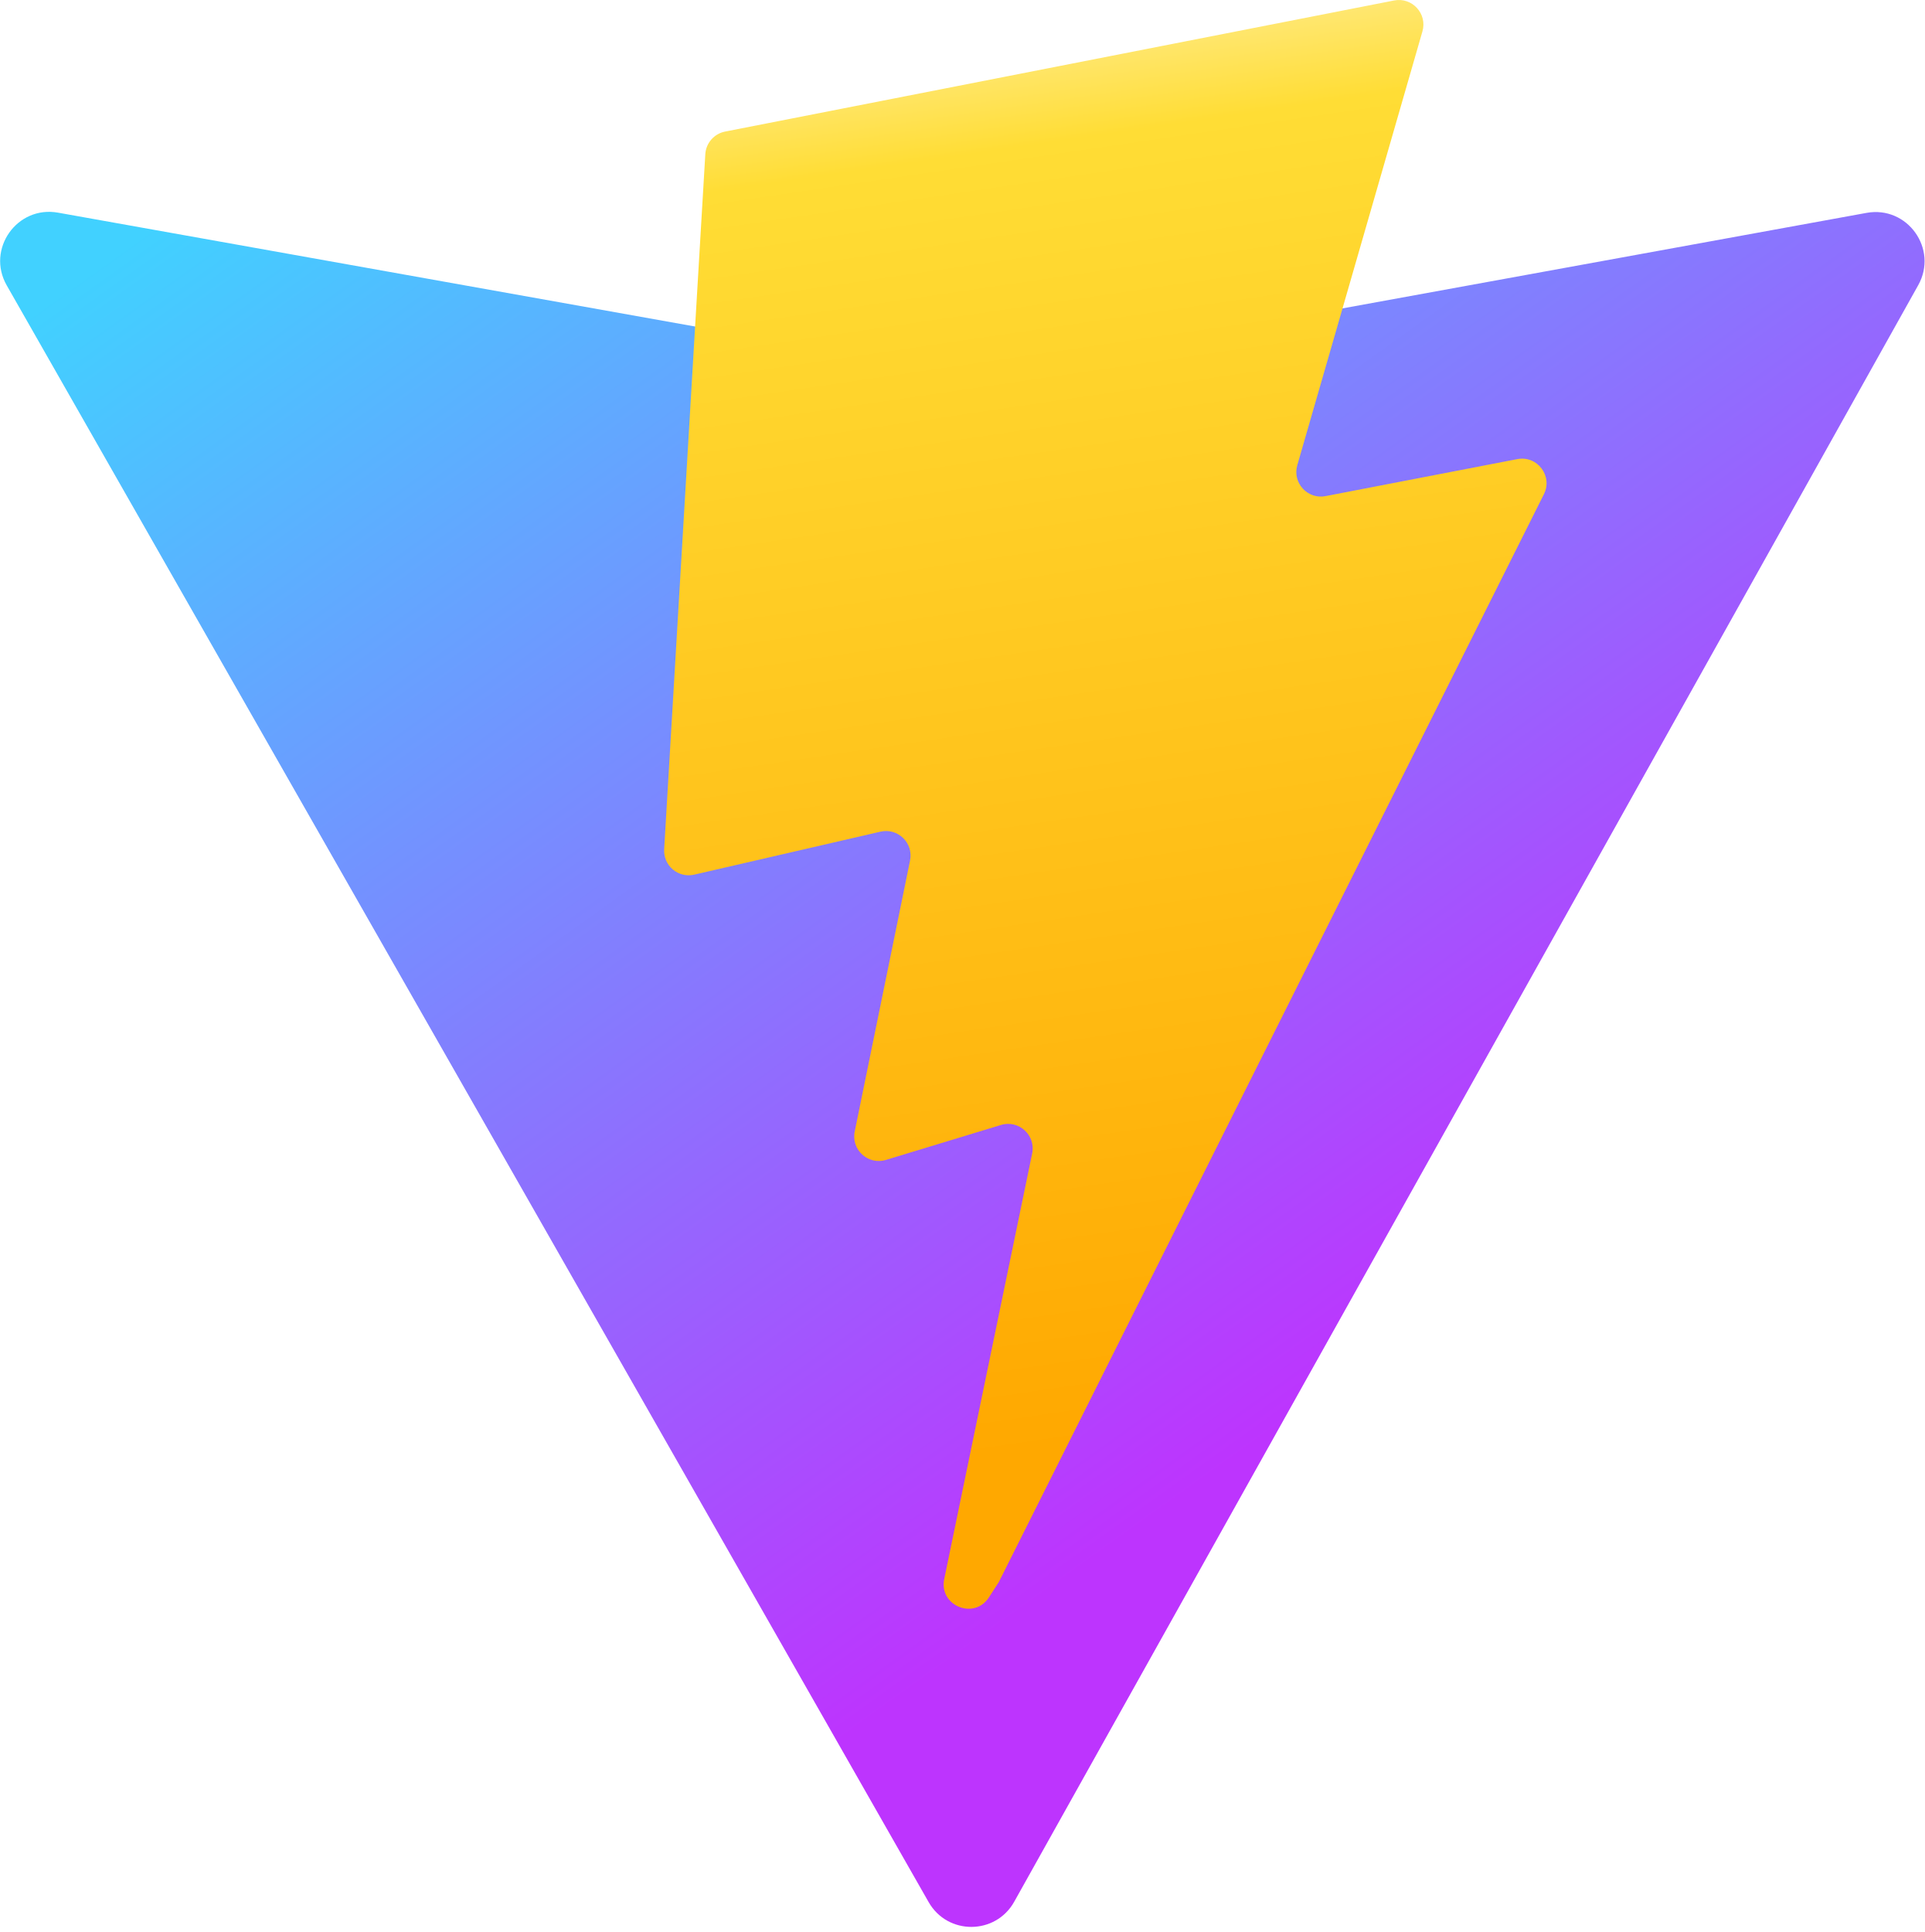
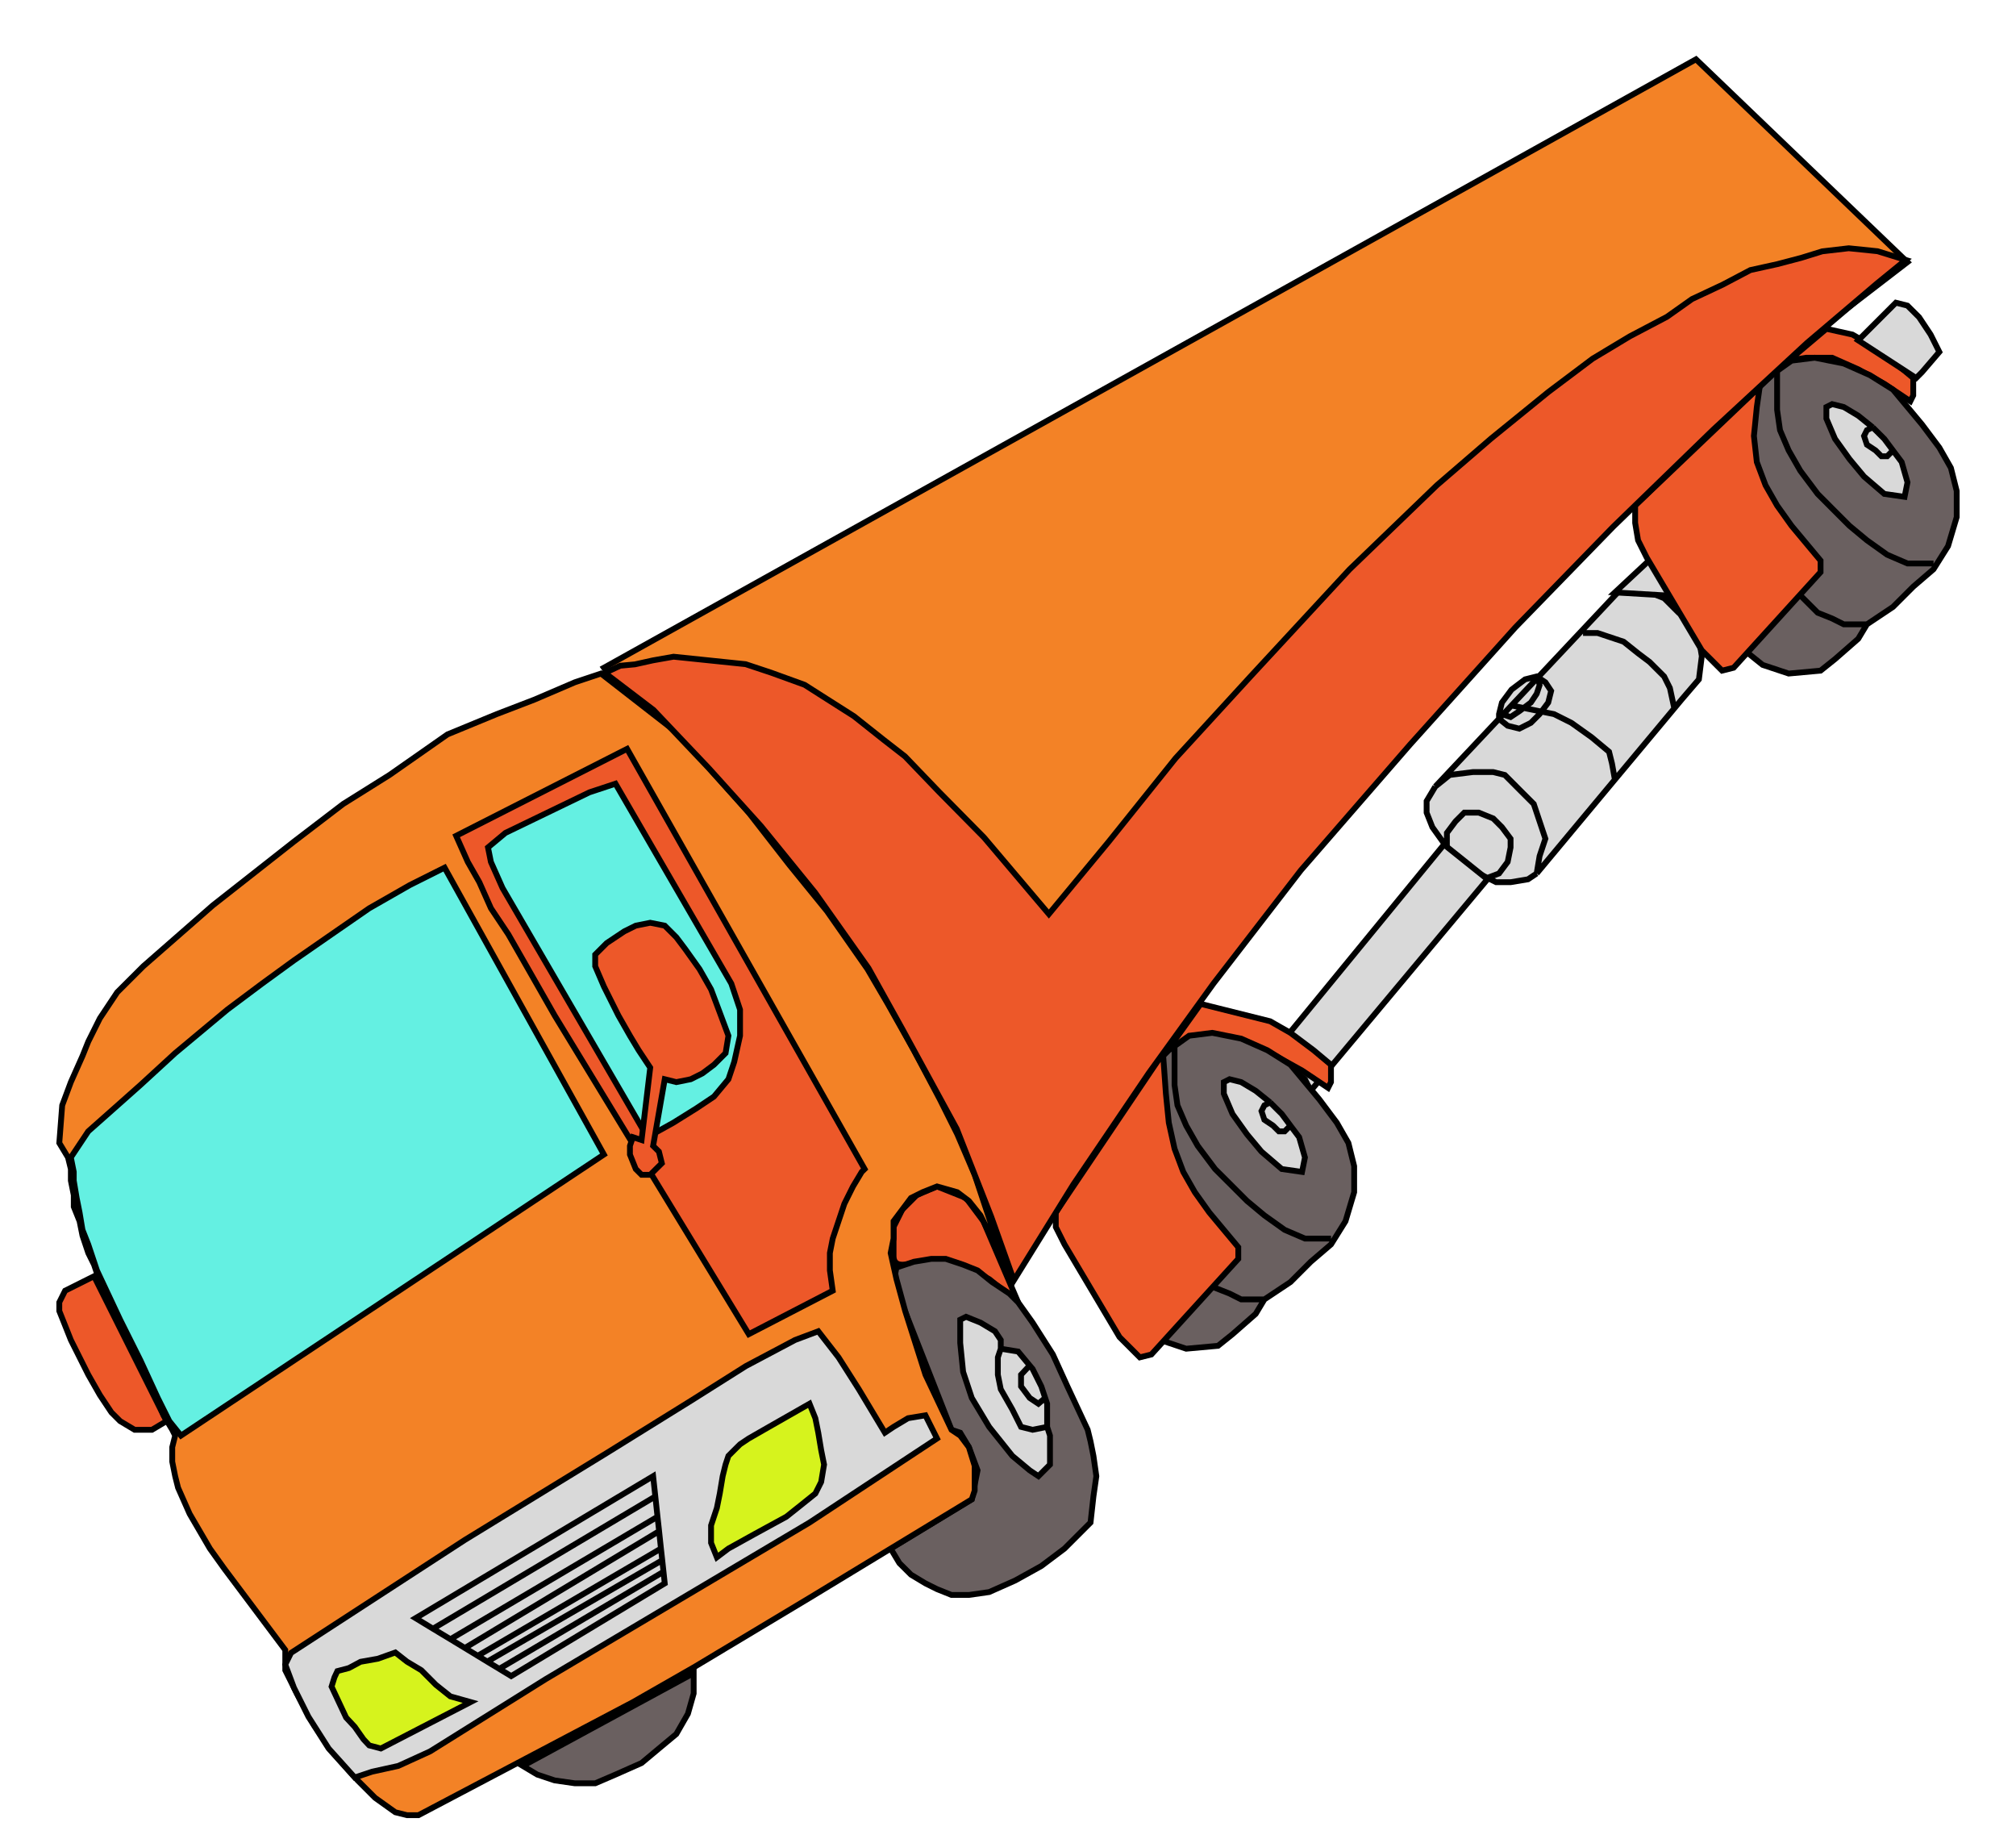
- <svg xmlns="http://www.w3.org/2000/svg" aria-hidden="true" role="img" class="iconify iconify--logos" width="31.88" height="32" preserveAspectRatio="xMidYMid meet" viewBox="0 0 256 257">
-   <defs>
-     <linearGradient id="IconifyId1813088fe1fbc01fb466" x1="-.828%" x2="57.636%" y1="7.652%" y2="78.411%">
-       <stop offset="0%" stop-color="#41D1FF" />
-       <stop offset="100%" stop-color="#BD34FE" />
-     </linearGradient>
-     <linearGradient id="IconifyId1813088fe1fbc01fb467" x1="43.376%" x2="50.316%" y1="2.242%" y2="89.03%">
-       <stop offset="0%" stop-color="#FFEA83" />
-       <stop offset="8.333%" stop-color="#FFDD35" />
-       <stop offset="100%" stop-color="#FFA800" />
-     </linearGradient>
-   </defs>
-   <path fill="url(#IconifyId1813088fe1fbc01fb466)" d="M255.153 37.938L134.897 252.976c-2.483 4.44-8.862 4.466-11.382.048L.875 37.958c-2.746-4.814 1.371-10.646 6.827-9.67l120.385 21.517a6.537 6.537 0 0 0 2.322-.004l117.867-21.483c5.438-.991 9.574 4.796 6.877 9.62Z" />
-   <path fill="url(#IconifyId1813088fe1fbc01fb467)" d="M185.432.063L96.44 17.501a3.268 3.268 0 0 0-2.634 3.014l-5.474 92.456a3.268 3.268 0 0 0 3.997 3.378l24.777-5.718c2.318-.535 4.413 1.507 3.936 3.838l-7.361 36.047c-.495 2.426 1.782 4.5 4.151 3.78l15.304-4.649c2.372-.72 4.652 1.36 4.15 3.788l-11.698 56.621c-.732 3.542 3.979 5.473 5.943 2.437l1.313-2.028l72.516-144.72c1.215-2.423-.88-5.186-3.54-4.672l-25.505 4.922c-2.396.462-4.435-1.77-3.759-4.114l16.646-57.705c.677-2.35-1.37-4.583-3.769-4.113Z" />
+ <svg xmlns="http://www.w3.org/2000/svg" width="34" height="31" viewBox="0 0 34 31" fill="none">
+   <path d="M28.603 1L10.185 11.259L14.826 17.757L32.169 4.42L28.603 1Z" fill="#F38226" stroke="black" stroke-width="0.098" />
+   <path d="M16.585 20.591L17.171 21.959L16.683 21.568L16.389 21.421L15.901 21.324H15.217C15.119 21.324 15.07 21.275 15.07 21.177V21.062V20.689L15.217 20.395L15.461 20.151L15.803 20.005L16.047 20.102L16.292 20.2L16.585 20.591Z" fill="#ED5829" stroke="black" stroke-width="0.098" />
+   <path d="M1.098 21.763L1.586 21.519L2.808 23.962L2.563 24.108H2.27L2.026 23.962L1.879 23.815L1.684 23.522L1.489 23.18L1.342 22.887L1.195 22.594L1.098 22.35L1 22.105V21.959L1.098 21.763Z" fill="#ED5829" stroke="black" stroke-width="0.098" />
+   <path d="M15.412 21.275L15.119 21.372L15.07 21.617L16.047 24.108L16.194 24.157L16.341 24.401L16.487 24.792L16.389 25.281L15.021 26.111L15.168 26.356L15.364 26.551L15.608 26.698L15.803 26.795L16.047 26.893H16.341L16.683 26.844L17.122 26.649L17.562 26.405L17.953 26.111L18.197 25.867L18.392 25.672L18.441 25.232L18.49 24.89L18.441 24.548L18.392 24.304L18.344 24.108L18.002 23.376L17.757 22.838L17.415 22.301L17.171 21.959L17.024 21.812L16.731 21.617L16.487 21.421L16.243 21.324L15.95 21.226H15.706L15.412 21.275Z" fill="#6A6060" stroke="black" stroke-width="0.098" />
+   <path d="M9.061 29.922L8.817 29.776L11.699 28.212V28.554L11.602 28.896L11.406 29.238L11.113 29.482L10.82 29.727L10.38 29.922L10.038 30.069H9.696L9.354 30.02L9.061 29.922Z" fill="#6A6060" stroke="black" stroke-width="0.098" />
+   <path d="M9.696 11.504L10.136 11.357L11.455 12.383L12.627 13.702L13.312 14.582L13.947 15.363L14.63 16.34L14.973 16.927L15.412 17.708L15.852 18.539L16.145 19.125L16.438 19.809L17.024 21.568L16.731 20.884L16.536 20.493L16.34 20.249L16.145 20.102L15.803 20.005L15.559 20.102L15.363 20.2L15.217 20.395L15.07 20.591V20.884L15.021 21.128L15.119 21.568L15.266 22.105L15.608 23.18L16.047 24.108L16.194 24.206L16.34 24.401L16.438 24.717V24.939V25.134L16.389 25.281L13.653 26.942L11.699 28.114L10.673 28.701L7.058 30.606H6.863L6.667 30.557L6.325 30.313L6.032 30.02L5.641 29.58L5.299 29.092L5.006 28.554L4.811 28.163V27.968V27.821L3.785 26.453L3.54 26.111L3.198 25.525L3.003 25.085L2.954 24.89L2.905 24.646V24.401L2.954 24.206L2.905 24.108L2.759 23.864L2.514 23.278L1.977 22.252L1.831 21.91L1.684 21.617L1.586 21.324L1.489 21.128L1.391 20.835L1.342 20.591L1.244 20.347V20.151L1.195 19.907V19.712L1.147 19.516L1 19.272L1.049 18.637L1.195 18.246L1.391 17.806L1.489 17.562L1.684 17.171L1.977 16.731L2.417 16.292L3.589 15.266L4.957 14.191L5.788 13.556L6.569 13.067L7.547 12.383L8.377 12.041L9.012 11.797L9.696 11.504Z" fill="#F38226" stroke="black" stroke-width="0.098" />
+   <path d="M14.044 21.763L12.628 22.496L9.354 17.122L8.964 16.438L8.573 15.754L8.28 15.315L8.084 14.875L7.889 14.533L7.693 14.093L10.576 12.627L14.582 19.712L14.533 19.76L14.386 20.005L14.24 20.298L14.142 20.591L14.044 20.884L13.996 21.128V21.421L14.044 21.763Z" fill="#ED5829" stroke="black" stroke-width="0.098" />
+   <path d="M12.334 16.585L10.38 13.214L10.233 13.263L9.94 13.36L8.524 14.044L8.23 14.289L8.279 14.533L8.475 14.973L10.918 19.174L11.357 18.93L11.748 18.686L12.041 18.49L12.285 18.197L12.383 17.904L12.481 17.464V17.024L12.334 16.585Z" fill="#64F0E2" stroke="black" stroke-width="0.098" />
+   <path d="M6.276 29.873L5.983 29.971L5.543 29.482L5.201 28.945L4.957 28.456L4.811 28.066L4.908 27.87L7.84 25.965L10.233 24.499L11.65 23.62L12.579 23.034L13.409 22.594L13.8 22.447L14.142 22.887L14.484 23.424L14.924 24.157L15.07 24.059L15.314 23.913L15.607 23.864L15.803 24.255L13.653 25.672L9.207 28.31L7.253 29.531L6.716 29.776L6.276 29.873Z" fill="#D9D9D9" stroke="black" stroke-width="0.098" />
+   <path d="M6.423 29.482L7.937 28.699L7.595 28.603L7.351 28.408L7.107 28.163L6.863 28.017L6.667 27.863L6.374 27.968L6.081 28.02L5.885 28.125L5.69 28.177L5.641 28.281L5.592 28.438L5.69 28.647L5.837 28.96L5.983 29.117L6.13 29.326L6.227 29.43L6.423 29.482Z" fill="#D6F31D" stroke="black" stroke-width="0.098" />
+   <path d="M10.185 19.467L7.498 14.63L6.911 14.924L6.227 15.315L5.592 15.754L4.957 16.194L4.42 16.585L3.833 17.024L2.954 17.757L2.368 18.295L1.928 18.686L1.488 19.076L1.195 19.516L1.244 19.76V19.907L1.293 20.2L1.342 20.444L1.391 20.737L1.488 20.982L1.635 21.421L2.026 22.252L2.368 22.936L2.661 23.571L2.856 23.962L3.052 24.206L10.185 19.467Z" fill="#64F0E2" stroke="black" stroke-width="0.098" />
+   <path d="M13.751 23.913L13.653 23.669L12.969 24.059L12.627 24.255L12.481 24.353L12.383 24.45L12.285 24.548L12.236 24.695L12.188 24.89L12.139 25.183L12.09 25.427L11.992 25.721V26.014L12.09 26.258L12.285 26.111L12.725 25.867L13.262 25.574L13.507 25.379L13.751 25.183L13.849 24.988L13.898 24.695L13.849 24.45L13.8 24.157L13.751 23.913Z" fill="#D6F31D" stroke="black" stroke-width="0.098" />
+   <path d="M11.211 26.698L8.621 28.261L8.42 28.139L8.218 28.017L8.057 27.919L7.84 27.787L7.596 27.639L7.302 27.462L7.009 27.284L11.015 24.89L11.052 25.232L11.089 25.574L11.116 25.818L11.147 26.111L11.169 26.307L11.19 26.502L11.211 26.698Z" fill="#D9D9D9" />
+   <path d="M11.052 25.232L11.015 24.89L7.009 27.284L7.302 27.462M11.052 25.232L7.302 27.462M11.052 25.232L11.089 25.574M7.302 27.462L7.596 27.639M7.596 27.639L11.089 25.574M7.596 27.639L7.84 27.787M11.089 25.574L11.116 25.818M11.116 25.818L7.84 27.787M11.116 25.818L11.147 26.111M7.84 27.787L8.057 27.919M8.057 27.919L11.147 26.111M8.057 27.919L8.218 28.017M11.147 26.111L11.169 26.307M11.169 26.307L8.218 28.017M11.169 26.307L11.19 26.502M8.218 28.017L8.42 28.139M8.42 28.139L8.621 28.261L11.211 26.698L11.19 26.502M8.42 28.139L11.19 26.502" stroke="black" stroke-width="0.098" />
+   <path d="M10.722 15.608L10.966 15.559L11.211 15.608L11.406 15.803L11.553 15.998L11.797 16.34L11.992 16.682L12.139 17.073L12.285 17.464L12.237 17.757L12.041 17.953L11.846 18.099L11.65 18.197L11.406 18.246L11.211 18.197L11.015 19.321L11.113 19.418L11.162 19.614L11.064 19.711L10.966 19.809H10.82L10.722 19.711L10.624 19.467V19.321L10.673 19.174L10.82 19.223L10.966 18.002L10.771 17.708L10.624 17.464L10.429 17.122L10.185 16.634L10.038 16.292V16.096L10.233 15.901L10.527 15.705L10.722 15.608Z" fill="#ED5829" stroke="black" stroke-width="0.098" />
+   <path d="M24.06 13.507L24.206 13.263L25.281 12.12V12.041L25.33 11.846L25.492 11.628L25.721 11.455L25.916 11.406L25.938 11.421L27.284 9.989L27.626 9.94L27.821 9.989L28.066 10.087L28.31 10.331L28.505 10.478L28.652 10.771L28.701 11.064L28.652 11.455L28.359 11.797L28.237 11.944L27.235 13.145L25.916 14.728L25.77 14.826L25.476 14.875H25.232L25.085 14.802L24.939 14.728L24.646 14.533L24.402 14.289L24.157 13.947L24.06 13.702V13.507Z" fill="#D9D9D9" />
+   <path d="M24.206 13.263L24.45 13.067L24.841 13.018H25.183L25.379 13.067L25.623 13.312L25.867 13.556L25.965 13.849L26.063 14.142L25.965 14.435L25.916 14.728M24.206 13.263L24.06 13.507V13.702L24.157 13.947L24.402 14.289M24.206 13.263L25.281 12.12M24.402 14.289L24.646 14.533L24.939 14.728L25.085 14.802M24.402 14.289V14.044L24.548 13.849L24.695 13.702H24.939L25.183 13.8L25.33 13.947L25.476 14.142V14.289L25.427 14.533L25.281 14.728L25.085 14.802M25.916 14.728L25.77 14.826L25.476 14.875H25.232L25.085 14.802M25.916 14.728L27.235 13.145M27.235 13.145L27.186 12.872L27.137 12.676L26.844 12.432L26.502 12.188L26.209 12.041L25.965 11.992L25.492 11.895M27.235 13.145L28.237 11.944M25.492 11.895L25.281 12.12M25.492 11.895L25.938 11.421M26.698 10.673H26.942L27.235 10.771L27.382 10.82L27.626 11.015L27.821 11.162L28.066 11.406L28.163 11.601L28.237 11.944M28.237 11.944L28.359 11.797L28.652 11.455L28.701 11.064L28.652 10.771L28.505 10.478L28.31 10.331L28.066 10.087L27.821 9.989L27.626 9.94L27.284 9.989L25.938 11.421M25.281 12.12L25.427 12.237L25.623 12.286L25.818 12.188L25.965 12.041L26.111 11.846L26.16 11.65L26.063 11.504L25.938 11.421M25.281 12.12V12.041L25.33 11.846L25.492 11.628L25.721 11.455L25.916 11.406L25.938 11.421M25.33 12.041L25.476 12.09L25.623 11.992L25.818 11.846L25.916 11.699L25.965 11.553L25.938 11.421" stroke="black" stroke-width="0.098" />
+   <path d="M28.701 8.621L27.235 9.989L28.066 10.038L28.457 10.38L28.603 10.722L29.238 10.038L29.873 9.403L29.092 8.621L28.896 8.573L28.701 8.621Z" fill="#D9D9D9" stroke="black" stroke-width="0.098" />
+   <path d="M16.194 22.643V22.252L16.292 22.203L16.536 22.301L16.78 22.447L16.878 22.594V22.741L17.171 22.789L17.366 23.024L17.415 23.082L17.562 23.376L17.627 23.571L17.66 23.669V23.864V24.059L17.708 24.206V24.45V24.695L17.513 24.89L17.366 24.792L17.073 24.548L16.682 24.059L16.389 23.571L16.243 23.131L16.194 22.643Z" fill="#D9D9D9" />
+   <path d="M17.66 24.059L17.708 24.206V24.45V24.695L17.513 24.89L17.366 24.792L17.073 24.548L16.682 24.059L16.389 23.571L16.243 23.131L16.194 22.643V22.252L16.292 22.203L16.536 22.301L16.78 22.447L16.878 22.594V22.741M17.66 24.059L17.415 24.108L17.22 24.059L17.073 23.766L16.878 23.424L16.829 23.18V22.887L16.878 22.741M17.66 24.059V23.864V23.669L17.627 23.571M16.878 22.741L17.171 22.789L17.366 23.024M17.366 23.024L17.415 23.082L17.562 23.376L17.627 23.571M17.366 23.024L17.22 23.18V23.376L17.366 23.571L17.513 23.669L17.627 23.571" stroke="black" stroke-width="0.098" />
+   <path d="M31.241 5.641L30.802 5.544L30.166 6.081L30.46 6.032H30.899L31.339 6.227L31.779 6.472L32.218 6.765L32.267 6.667V6.374L31.974 6.13L31.583 5.837L31.241 5.641Z" fill="#ED5829" stroke="black" stroke-width="0.098" />
+   <path d="M31.974 5.104L31.388 5.69L31.339 5.739L32.316 6.374L32.414 6.276L32.707 5.934L32.56 5.641L32.365 5.348L32.169 5.153L31.974 5.104Z" fill="#D9D9D9" stroke="black" stroke-width="0.098" />
+   <path d="M29.727 11.211L29.483 11.015L28.31 7.84L29.629 6.569L29.873 6.325L29.971 6.255L30.215 6.081L30.606 6.032L31.095 6.13L31.535 6.325L31.925 6.569L32.17 6.863L32.414 7.156L32.707 7.547L32.902 7.889L33 8.279V8.719L32.854 9.208L32.609 9.598L32.267 9.892L31.925 10.234L31.486 10.527L31.339 10.771L30.948 11.113L30.704 11.308L30.166 11.357L29.727 11.211Z" fill="#6A6060" />
+   <path d="M31.486 10.527L31.339 10.771L30.948 11.113L30.704 11.308L30.166 11.357L29.727 11.211L29.483 11.015L28.31 7.84L29.629 6.569L29.873 6.325L29.971 6.255M31.486 10.527L31.925 10.234L32.267 9.892L32.609 9.598L32.854 9.208L33 8.719V8.279L32.902 7.889L32.707 7.547L32.414 7.156L32.17 6.863L31.925 6.569L31.535 6.325L31.095 6.13L30.606 6.032L30.215 6.081L29.971 6.255M31.486 10.527H31.241H31.095L30.899 10.429L30.655 10.331L30.46 10.136L30.362 10.038M32.609 9.501H32.365H32.17L31.828 9.354L31.486 9.11L31.192 8.866L30.899 8.573L30.655 8.328L30.362 7.937L30.166 7.595L30.02 7.253L29.971 6.911V6.667V6.423V6.255" stroke="black" stroke-width="0.098" />
+   <path d="M30.802 7.058V6.863L30.899 6.814L31.095 6.863L31.339 7.009L31.583 7.205L31.681 7.302L31.779 7.4L31.925 7.595L32.072 7.791L32.17 8.133L32.121 8.377L31.779 8.328L31.437 8.035L31.193 7.742L30.948 7.4L30.802 7.058Z" fill="#D9D9D9" />
+   <path d="M31.925 7.595L32.072 7.791L32.17 8.133L32.121 8.377L31.779 8.328L31.437 8.035L31.193 7.742L30.948 7.4L30.802 7.058V6.863L30.899 6.814L31.095 6.863L31.339 7.009L31.583 7.205M31.925 7.595L31.779 7.4L31.681 7.302L31.583 7.205M31.925 7.595L31.828 7.693H31.73L31.632 7.595L31.486 7.498L31.437 7.351L31.486 7.253L31.583 7.205" stroke="black" stroke-width="0.098" />
+   <path d="M29.043 11.308L28.701 10.966L27.773 9.403L27.626 9.11L27.577 8.817V8.524L29.678 6.521L29.629 6.863L29.58 7.351L29.629 7.791L29.776 8.182L29.971 8.524L30.215 8.866L30.704 9.452V9.647L29.238 11.259L29.043 11.308Z" fill="#ED5829" stroke="black" stroke-width="0.098" />
+   <path d="M21.47 17.757L24.353 14.24L25.085 14.826L22.105 18.392L22.008 18.197L21.763 18.002L21.47 17.757Z" fill="#D9D9D9" stroke="black" stroke-width="0.098" />
+   <path d="M21.421 17.22L20.249 16.927L19.76 17.611H20.64H21.079L21.519 17.806L21.959 18.05L22.398 18.343L22.447 18.246V17.953L22.154 17.708L21.763 17.415L21.421 17.22Z" fill="#ED5829" stroke="black" stroke-width="0.098" />
+   <path d="M19.565 22.594L19.321 22.398L18.393 19.516L19.467 17.953L19.712 17.708L19.809 17.639L20.054 17.464L20.445 17.415L20.933 17.513L21.373 17.708L21.764 17.953L22.008 18.246L22.252 18.539L22.545 18.93L22.741 19.272L22.838 19.663V20.102L22.692 20.591L22.448 20.982L22.106 21.275L21.764 21.617L21.324 21.91L21.177 22.154L20.787 22.496L20.542 22.692L20.005 22.741L19.565 22.594Z" fill="#6A6060" />
+   <path d="M21.324 21.91L21.177 22.154L20.787 22.496L20.542 22.692L20.005 22.741L19.565 22.594L19.321 22.398L18.393 19.516L19.467 17.953L19.712 17.708L19.809 17.639M21.324 21.91L21.764 21.617L22.106 21.275L22.448 20.982L22.692 20.591L22.838 20.102V19.663L22.741 19.272L22.545 18.93L22.252 18.539L22.008 18.246L21.764 17.953L21.373 17.708L20.933 17.513L20.445 17.415L20.054 17.464L19.809 17.639M21.324 21.91H21.08H20.933L20.738 21.812L20.493 21.715L20.298 21.519L20.2 21.421M22.448 20.884H22.203H22.008L21.666 20.737L21.324 20.493L21.031 20.249L20.738 19.956L20.493 19.712L20.2 19.321L20.005 18.979L19.858 18.637L19.809 18.295V18.05V17.806V17.639" stroke="black" stroke-width="0.098" />
+   <path d="M20.64 18.441V18.246L20.737 18.197L20.933 18.246L21.177 18.392L21.421 18.588L21.519 18.686L21.617 18.783L21.763 18.979L21.91 19.174L22.008 19.516L21.959 19.76L21.617 19.711L21.275 19.418L21.03 19.125L20.786 18.783L20.64 18.441Z" fill="#D9D9D9" />
+   <path d="M21.763 18.979L21.91 19.174L22.008 19.516L21.959 19.76L21.617 19.711L21.275 19.418L21.03 19.125L20.786 18.783L20.64 18.441V18.246L20.737 18.197L20.933 18.246L21.177 18.392L21.421 18.588M21.763 18.979L21.617 18.783L21.519 18.686L21.421 18.588M21.763 18.979L21.666 19.076H21.568L21.47 18.979L21.324 18.881L21.275 18.734L21.324 18.637L21.421 18.588" stroke="black" stroke-width="0.098" />
+   <path d="M19.223 22.887L18.881 22.545L17.953 20.982L17.806 20.689V20.444L18.002 20.151L19.614 17.757L19.663 18.441L19.712 18.93L19.809 19.369L19.956 19.76L20.151 20.102L20.395 20.444L20.884 21.03V21.226L19.418 22.838L19.223 22.887Z" fill="#ED5829" stroke="black" stroke-width="0.098" />
+   <path d="M11.022 11.971L10.202 11.346L10.46 11.225L10.708 11.202L11.01 11.135L11.36 11.073L12.575 11.199L13.002 11.341L13.57 11.547L13.939 11.782L14.4 12.075L14.899 12.471L15.263 12.754L15.839 13.354L16.595 14.12L17.689 15.412L18.7 14.19L19.827 12.784L21.101 11.394L22.76 9.601L24.233 8.182L25.15 7.392L26.115 6.608L26.861 6.047L27.489 5.67L28.113 5.342L28.537 5.042L29.053 4.8L29.52 4.554L29.973 4.454L30.377 4.348L30.732 4.238L31.179 4.186L31.665 4.236L32.141 4.383L31.659 4.776L30.474 5.783L28.898 7.24L27.206 8.882L25.557 10.578L23.78 12.555L21.94 14.673L20.466 16.583L19.376 18.091L18.101 19.973L17.099 21.588L16.718 20.518L16.135 19.033L15.227 17.367L14.648 16.325L13.748 15.053L12.833 13.927L11.952 12.951L11.022 11.971Z" fill="#ED5829" stroke="black" stroke-width="0.098" />
</svg>
